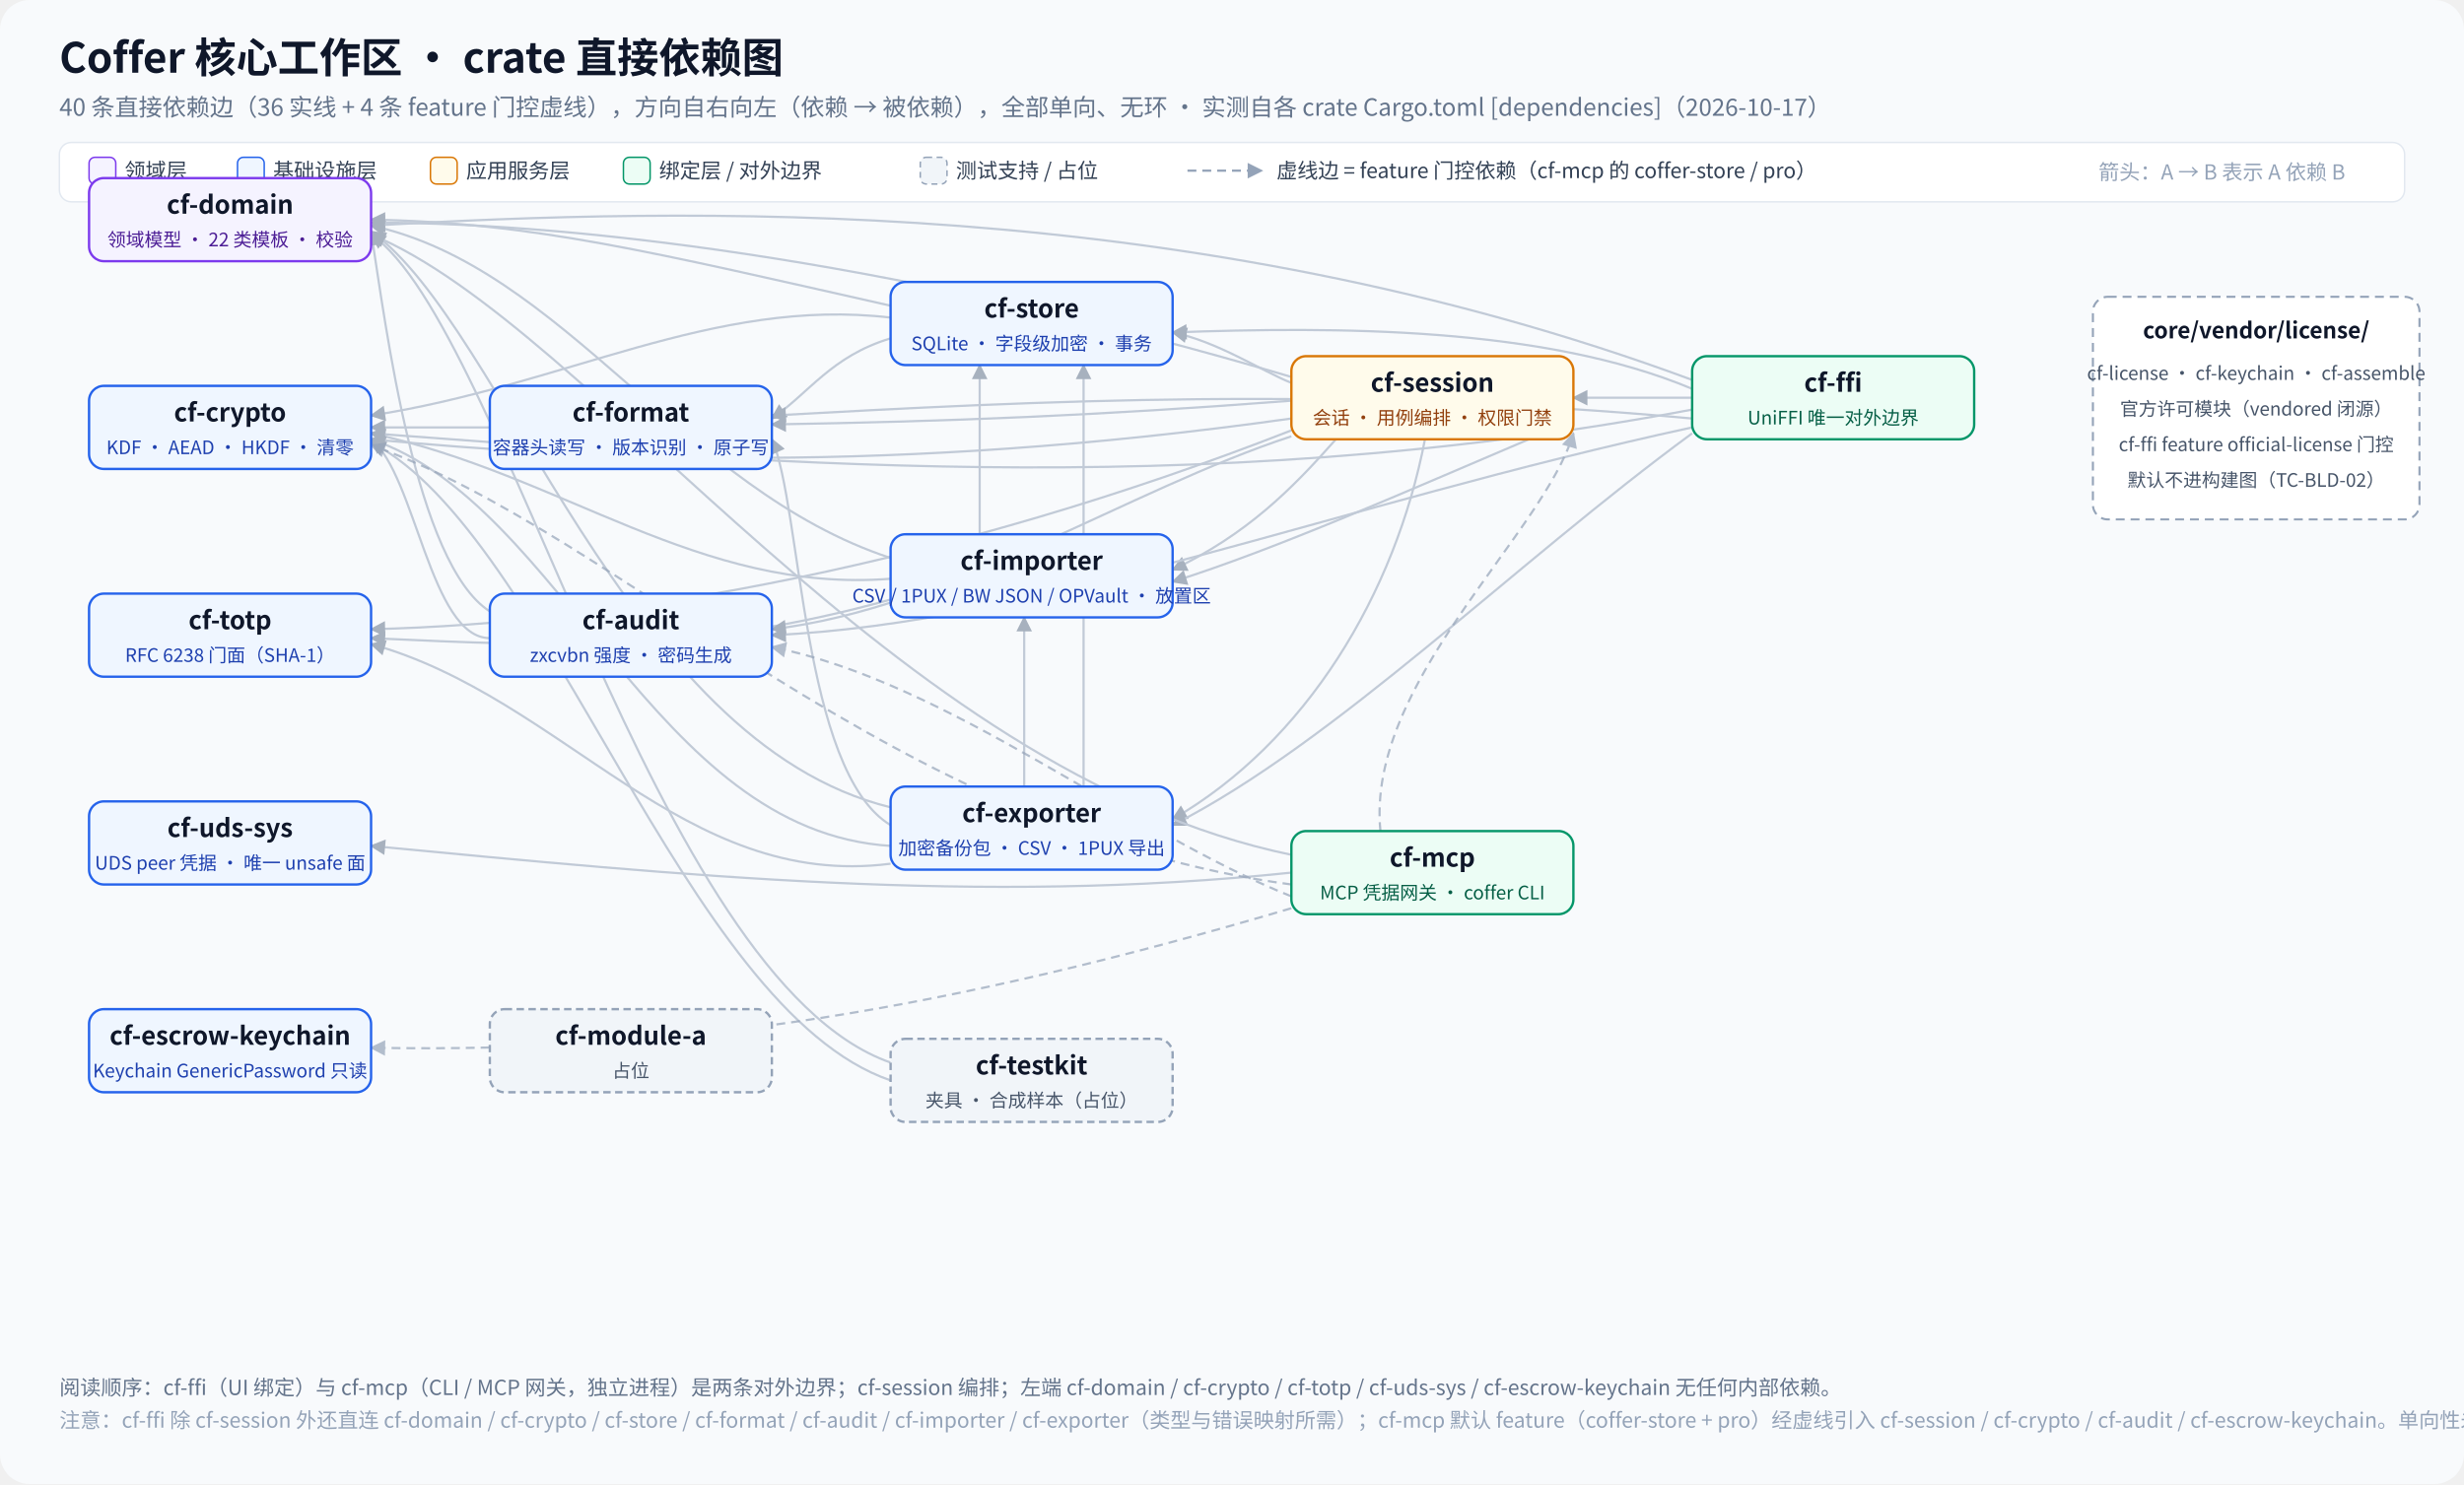
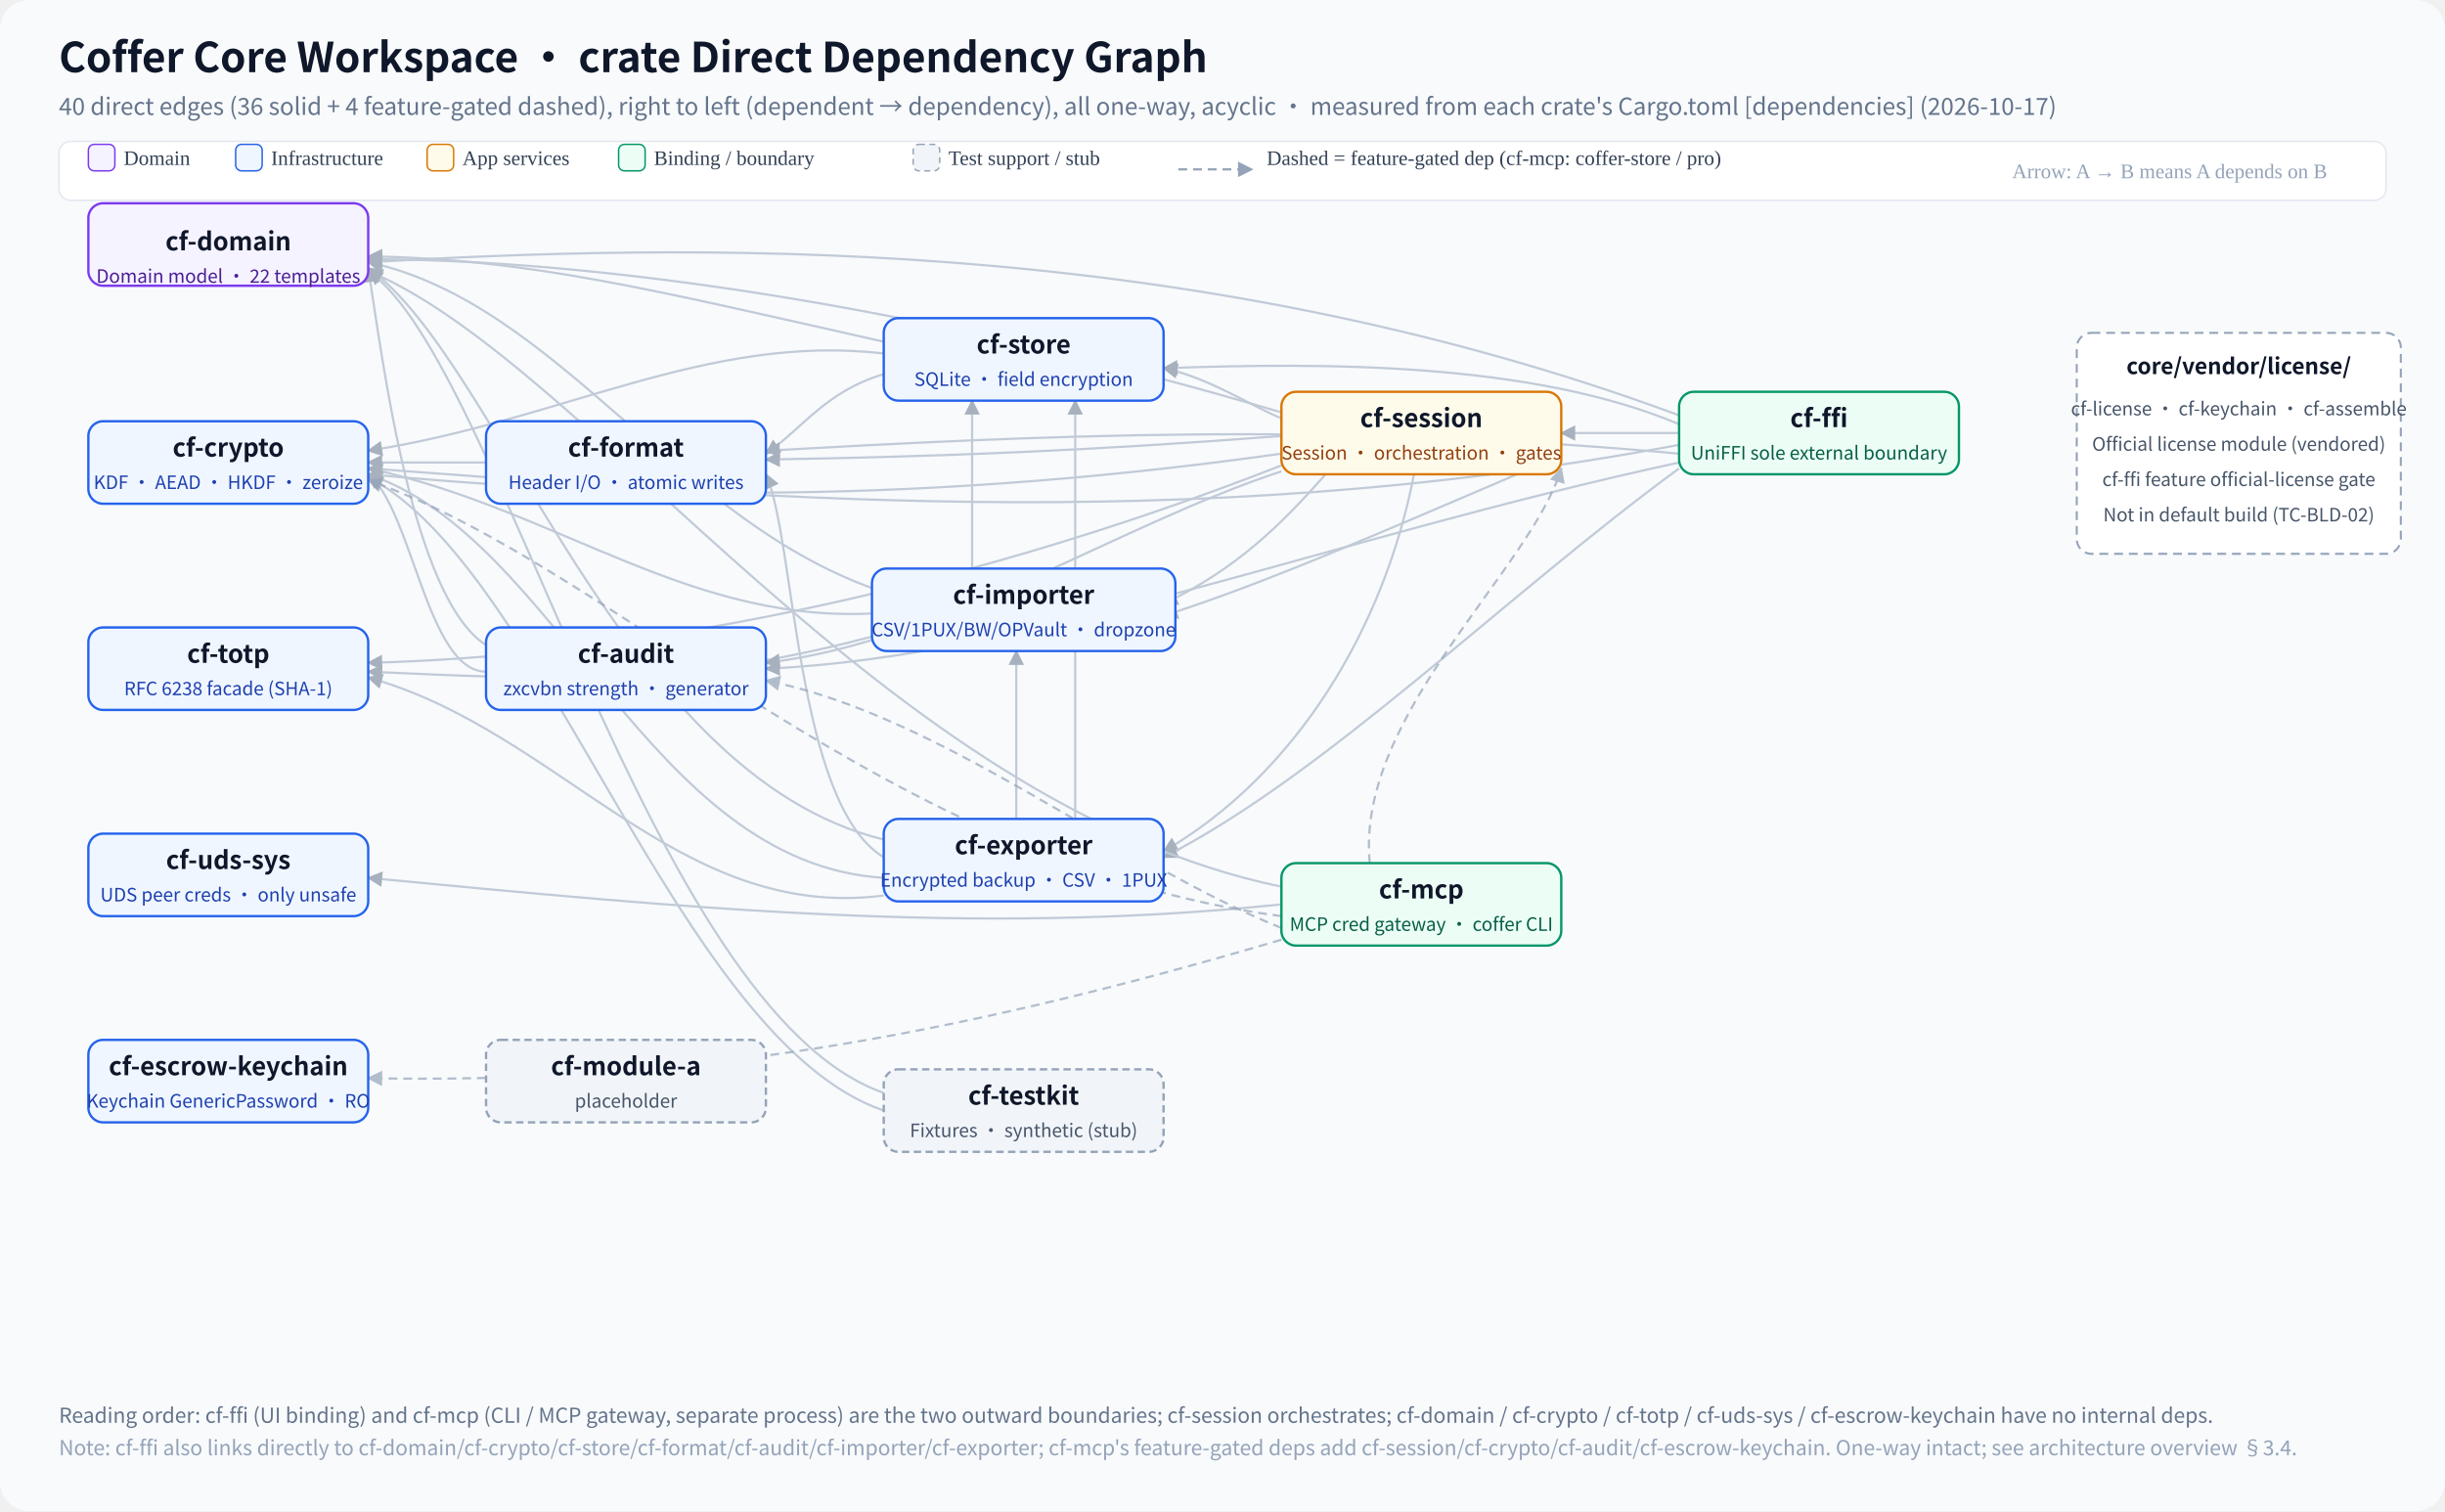
- <svg xmlns="http://www.w3.org/2000/svg" width="1660" height="1000" viewBox="0 0 1660 1000" role="img" aria-labelledby="title desc">
+ <svg xmlns="http://www.w3.org/2000/svg" width="1660" height="1026" viewBox="0 0 1660 1026" role="img" aria-labelledby="title desc">
  <defs>
    <marker id="arr" viewBox="0 0 10 10" refX="9" refY="5" markerWidth="7" markerHeight="7" orient="auto-start-reverse">
      <path d="M 0 0 L 10 5 L 0 10 z" fill="#64748b" />
    </marker>
    <marker id="arrd" viewBox="0 0 10 10" refX="9" refY="5" markerWidth="7" markerHeight="7" orient="auto-start-reverse">
      <path d="M 0 0 L 10 5 L 0 10 z" fill="#94a3b8" />
    </marker>
  </defs>
-   <rect width="1660" height="1000" rx="20" fill="#f8fafc" />
+   <rect width="1660" height="1026" rx="20" fill="#f8fafc" />
  <g font-family="-apple-system, BlinkMacSystemFont, 'Segoe UI', 'PingFang SC', 'Microsoft YaHei', 'Noto Sans CJK SC', sans-serif">
-     <text x="40" y="49" font-size="28" fill="#0f172a" font-weight="700">Coffer 核心工作区 · crate 直接依赖图</text>
-     <text x="40" y="78" font-size="16" fill="#64748b">40 条直接依赖边（36 实线 + 4 条 feature 门控虚线），方向自右向左（依赖 → 被依赖），全部单向、无环 · 实测自各 crate Cargo.toml [dependencies]（2026-10-17）</text>
-     <rect x="40" y="96" width="1580" height="40" rx="8" fill="#ffffff" stroke="#e2e8f0" />
-     <rect x="60" y="106" width="18" height="18" rx="4" fill="#f5f3ff" stroke="#7c3aed" />
-     <text x="84" y="120" font-size="14" fill="#334155">领域层</text>
-     <rect x="160" y="106" width="18" height="18" rx="4" fill="#eff6ff" stroke="#2563eb" />
-     <text x="184" y="120" font-size="14" fill="#334155">基础设施层</text>
-     <rect x="290" y="106" width="18" height="18" rx="4" fill="#fffbeb" stroke="#d97706" />
-     <text x="314" y="120" font-size="14" fill="#334155">应用服务层</text>
-     <rect x="420" y="106" width="18" height="18" rx="4" fill="#ecfdf5" stroke="#059669" />
-     <text x="444" y="120" font-size="14" fill="#334155">绑定层 / 对外边界</text>
-     <rect x="620" y="106" width="18" height="18" rx="4" fill="#f1f5f9" stroke="#94a3b8" stroke-dasharray="4 3" />
-     <text x="644" y="120" font-size="14" fill="#334155">测试支持 / 占位</text>
-     <line x1="800" y1="115" x2="850" y2="115" stroke="#94a3b8" stroke-width="1.5" stroke-dasharray="6 4" marker-end="url(#arrd)" />
-     <text x="860" y="120" font-size="14" fill="#334155">虚线边 = feature 门控依赖（cf-mcp 的 coffer-store / pro）</text>
-     <text x="1580" y="121" font-size="14" fill="#94a3b8" text-anchor="end">箭头：A → B 表示 A 依赖 B</text>
-     <g fill="none" stroke="#94a3b8" stroke-width="1.5" opacity="0.55" marker-end="url(#arr)">
-       <path d="M 330 288 L 250 288" />
-       <path d="M 600 214 C 480 200, 380 260, 250 280" />
-       <path d="M 600 228 C 560 240, 545 265, 520 282" />
-       <path d="M 600 206 C 440 170, 360 150, 250 148" />
-       <path d="M 330 412 C 280 380, 260 220, 250 156" />
-       <path d="M 330 430 C 290 430, 280 320, 250 296" />
-       <path d="M 600 376 C 460 330, 380 180, 250 152" />
-       <path d="M 600 390 C 470 400, 380 320, 250 292" />
-       <path d="M 660 360 L 660 246" />
-       <path d="M 600 404 C 470 440, 380 436, 250 430" />
-       <path d="M 600 544 C 420 500, 340 220, 250 156" />
-       <path d="M 600 556 C 540 520, 540 340, 520 296" />
-       <path d="M 600 570 C 440 560, 380 340, 250 296" />
-       <path d="M 730 530 L 730 246" />
-       <path d="M 690 530 L 690 416" />
-       <path d="M 600 582 C 460 600, 380 470, 250 434" />
-       <path d="M 870 254 C 620 180, 400 150, 250 150" />
-       <path d="M 870 258 C 850 250, 820 230, 790 224" />
-       <path d="M 870 270 C 740 280, 640 284, 520 286" />
-       <path d="M 870 282 C 600 320, 400 310, 250 296" />
-       <path d="M 870 290 C 640 380, 420 420, 250 424" />
-       <path d="M 870 294 C 760 330, 640 410, 520 424" />
-       <path d="M 900 296 C 870 330, 840 360, 790 384" />
-       <path d="M 960 296 C 940 400, 880 500, 790 552" />
-       <path d="M 1140 268 L 1060 268" />
-       <path d="M 1140 256 C 800 130, 460 140, 250 152" />
-       <path d="M 1140 276 C 800 340, 500 310, 250 292" />
-       <path d="M 1140 262 C 1040 220, 900 220, 790 224" />
-       <path d="M 1140 282 C 900 260, 700 270, 520 280" />
-       <path d="M 1140 288 C 900 340, 700 420, 520 428" />
-       <path d="M 1030 296 C 950 330, 860 370, 790 392" />
-       <path d="M 1140 292 C 1020 380, 900 500, 790 556" />
-       <path d="M 600 716 C 440 660, 340 220, 250 158" />
-       <path d="M 600 728 C 460 680, 370 360, 250 298" />
-       <path d="M 870 576 C 600 520, 400 220, 250 158" />
-       <path d="M 870 588 C 660 610, 460 590, 250 570" />
+     <text x="40" y="49" font-size="28" fill="#0f172a" font-weight="700">Coffer Core Workspace · crate Direct Dependency Graph</text>
+     <text x="40" y="78" font-size="16" fill="#64748b">40 direct edges (36 solid + 4 feature-gated dashed), right to left (dependent → dependency), all one-way, acyclic · measured from each crate's Cargo.toml [dependencies] (2026-10-17)</text>
+     <g transform="translate(0,26)">
+       <g fill="none" stroke="#94a3b8" stroke-width="1.5" opacity="0.55" marker-end="url(#arr)">
+         <path d="M 330 288 L 250 288" />
+         <path d="M 600 214 C 480 200, 380 260, 250 280" />
+         <path d="M 600 228 C 560 240, 545 265, 520 282" />
+         <path d="M 600 206 C 440 170, 360 150, 250 148" />
+         <path d="M 330 412 C 280 380, 260 220, 250 156" />
+         <path d="M 330 430 C 290 430, 280 320, 250 296" />
+         <path d="M 600 376 C 460 330, 380 180, 250 152" />
+         <path d="M 600 390 C 470 400, 380 320, 250 292" />
+         <path d="M 660 360 L 660 246" />
+         <path d="M 600 404 C 470 440, 380 436, 250 430" />
+         <path d="M 600 544 C 420 500, 340 220, 250 156" />
+         <path d="M 600 556 C 540 520, 540 340, 520 296" />
+         <path d="M 600 570 C 440 560, 380 340, 250 296" />
+         <path d="M 730 530 L 730 246" />
+         <path d="M 690 530 L 690 416" />
+         <path d="M 600 582 C 460 600, 380 470, 250 434" />
+         <path d="M 870 254 C 620 180, 400 150, 250 150" />
+         <path d="M 870 258 C 850 250, 820 230, 790 224" />
+         <path d="M 870 270 C 740 280, 640 284, 520 286" />
+         <path d="M 870 282 C 600 320, 400 310, 250 296" />
+         <path d="M 870 290 C 640 380, 420 420, 250 424" />
+         <path d="M 870 294 C 760 330, 640 410, 520 424" />
+         <path d="M 900 296 C 870 330, 840 360, 790 384" />
+         <path d="M 960 296 C 940 400, 880 500, 790 552" />
+         <path d="M 1140 268 L 1060 268" />
+         <path d="M 1140 256 C 800 130, 460 140, 250 152" />
+         <path d="M 1140 276 C 800 340, 500 310, 250 292" />
+         <path d="M 1140 262 C 1040 220, 900 220, 790 224" />
+         <path d="M 1140 282 C 900 260, 700 270, 520 280" />
+         <path d="M 1140 288 C 900 340, 700 420, 520 428" />
+         <path d="M 1030 296 C 950 330, 860 370, 790 392" />
+         <path d="M 1140 292 C 1020 380, 900 500, 790 556" />
+         <path d="M 600 716 C 440 660, 340 220, 250 158" />
+         <path d="M 600 728 C 460 680, 370 360, 250 298" />
+         <path d="M 870 576 C 600 520, 400 220, 250 158" />
+         <path d="M 870 588 C 660 610, 460 590, 250 570" />
+       </g>
+       <g fill="none" stroke="#94a3b8" stroke-width="1.5" stroke-dasharray="6 4" opacity="0.7" marker-end="url(#arrd)">
+         <path d="M 930 560 C 920 460, 1040 360, 1060 292" />
+         <path d="M 870 596 C 600 560, 420 360, 250 300" />
+         <path d="M 870 604 C 760 560, 640 460, 520 436" />
+         <path d="M 870 612 C 640 680, 460 710, 250 706" />
+       </g>
+       <g>
+         <rect x="60" y="112" width="190" height="56" rx="10" fill="#f5f3ff" stroke="#7c3aed" stroke-width="1.6" />
+         <text x="155" y="144" font-size="17" fill="#0f172a" font-weight="700" text-anchor="middle">cf-domain</text>
+         <text x="155" y="166" font-size="12.5" fill="#4c1d95" text-anchor="middle">Domain model · 22 templates</text>
+       </g>
+       <g>
+         <rect x="60" y="260" width="190" height="56" rx="10" fill="#eff6ff" stroke="#2563eb" stroke-width="1.6" />
+         <text x="155" y="284" font-size="17" fill="#0f172a" font-weight="700" text-anchor="middle">cf-crypto</text>
+         <text x="155" y="306" font-size="12.5" fill="#1e40af" text-anchor="middle">KDF · AEAD · HKDF · zeroize</text>
+       </g>
+       <g>
+         <rect x="60" y="400" width="190" height="56" rx="10" fill="#eff6ff" stroke="#2563eb" stroke-width="1.6" />
+         <text x="155" y="424" font-size="17" fill="#0f172a" font-weight="700" text-anchor="middle">cf-totp</text>
+         <text x="155" y="446" font-size="12.5" fill="#1e40af" text-anchor="middle">RFC 6238 facade (SHA-1)</text>
+       </g>
+       <g>
+         <rect x="60" y="540" width="190" height="56" rx="10" fill="#eff6ff" stroke="#2563eb" stroke-width="1.6" />
+         <text x="155" y="564" font-size="17" fill="#0f172a" font-weight="700" text-anchor="middle">cf-uds-sys</text>
+         <text x="155" y="586" font-size="12.5" fill="#1e40af" text-anchor="middle">UDS peer creds · only unsafe</text>
+       </g>
+       <g>
+         <rect x="60" y="680" width="190" height="56" rx="10" fill="#eff6ff" stroke="#2563eb" stroke-width="1.6" />
+         <text x="155" y="704" font-size="17" fill="#0f172a" font-weight="700" text-anchor="middle">cf-escrow-keychain</text>
+         <text x="155" y="726" font-size="12.5" fill="#1e40af" text-anchor="middle">Keychain GenericPassword · RO</text>
+       </g>
+       <g>
+         <rect x="330" y="260" width="190" height="56" rx="10" fill="#eff6ff" stroke="#2563eb" stroke-width="1.6" />
+         <text x="425" y="284" font-size="17" fill="#0f172a" font-weight="700" text-anchor="middle">cf-format</text>
+         <text x="425" y="306" font-size="12.5" fill="#1e40af" text-anchor="middle">Header I/O · atomic writes</text>
+       </g>
+       <g>
+         <rect x="330" y="400" width="190" height="56" rx="10" fill="#eff6ff" stroke="#2563eb" stroke-width="1.6" />
+         <text x="425" y="424" font-size="17" fill="#0f172a" font-weight="700" text-anchor="middle">cf-audit</text>
+         <text x="425" y="446" font-size="12.5" fill="#1e40af" text-anchor="middle">zxcvbn strength · generator</text>
+       </g>
+       <g>
+         <rect x="330" y="680" width="190" height="56" rx="10" fill="#f1f5f9" stroke="#94a3b8" stroke-width="1.6" stroke-dasharray="5 3" />
+         <text x="425" y="704" font-size="17" fill="#0f172a" font-weight="700" text-anchor="middle">cf-module-a</text>
+         <text x="425" y="726" font-size="12.5" fill="#475569" text-anchor="middle">placeholder</text>
+       </g>
+       <g>
+         <rect x="600" y="190" width="190" height="56" rx="10" fill="#eff6ff" stroke="#2563eb" stroke-width="1.6" />
+         <text x="695" y="214" font-size="17" fill="#0f172a" font-weight="700" text-anchor="middle">cf-store</text>
+         <text x="695" y="236" font-size="12.5" fill="#1e40af" text-anchor="middle">SQLite · field encryption</text>
+       </g>
+       <g>
+         <rect x="592" y="360" width="206" height="56" rx="10" fill="#eff6ff" stroke="#2563eb" stroke-width="1.6" />
+         <text x="695" y="384" font-size="17" fill="#0f172a" font-weight="700" text-anchor="middle">cf-importer</text>
+         <text x="695" y="406" font-size="12.5" fill="#1e40af" text-anchor="middle">CSV/1PUX/BW/OPVault · dropzone</text>
+       </g>
+       <g>
+         <rect x="600" y="530" width="190" height="56" rx="10" fill="#eff6ff" stroke="#2563eb" stroke-width="1.6" />
+         <text x="695" y="554" font-size="17" fill="#0f172a" font-weight="700" text-anchor="middle">cf-exporter</text>
+         <text x="695" y="576" font-size="12.5" fill="#1e40af" text-anchor="middle">Encrypted backup · CSV · 1PUX</text>
+       </g>
+       <g>
+         <rect x="600" y="700" width="190" height="56" rx="10" fill="#f1f5f9" stroke="#94a3b8" stroke-width="1.6" stroke-dasharray="5 3" />
+         <text x="695" y="724" font-size="17" fill="#0f172a" font-weight="700" text-anchor="middle">cf-testkit</text>
+         <text x="695" y="746" font-size="12.5" fill="#475569" text-anchor="middle">Fixtures · synthetic (stub)</text>
+       </g>
+       <g>
+         <rect x="870" y="240" width="190" height="56" rx="10" fill="#fffbeb" stroke="#d97706" stroke-width="1.6" />
+         <text x="965" y="264" font-size="17" fill="#0f172a" font-weight="700" text-anchor="middle">cf-session</text>
+         <text x="965" y="286" font-size="12.5" fill="#92400e" text-anchor="middle">Session · orchestration · gates</text>
+       </g>
+       <g>
+         <rect x="1140" y="240" width="190" height="56" rx="10" fill="#ecfdf5" stroke="#059669" stroke-width="1.6" />
+         <text x="1235" y="264" font-size="17" fill="#0f172a" font-weight="700" text-anchor="middle">cf-ffi</text>
+         <text x="1235" y="286" font-size="12.5" fill="#065f46" text-anchor="middle">UniFFI sole external boundary</text>
+       </g>
+       <g>
+         <rect x="870" y="560" width="190" height="56" rx="10" fill="#ecfdf5" stroke="#059669" stroke-width="1.6" />
+         <text x="965" y="584" font-size="17" fill="#0f172a" font-weight="700" text-anchor="middle">cf-mcp</text>
+         <text x="965" y="606" font-size="12.5" fill="#065f46" text-anchor="middle">MCP cred gateway · coffer CLI</text>
+       </g>
+       <g>
+         <rect x="1410" y="200" width="220" height="150" rx="10" fill="#ffffff" stroke="#94a3b8" stroke-width="1.4" stroke-dasharray="6 4" />
+         <text x="1520" y="228" font-size="15" fill="#0f172a" font-weight="700" text-anchor="middle">core/vendor/license/</text>
+         <text x="1520" y="256" font-size="12.5" fill="#475569" text-anchor="middle">cf-license · cf-keychain · cf-assemble</text>
+         <text x="1520" y="280" font-size="12.5" fill="#475569" text-anchor="middle">Official license module (vendored)</text>
+         <text x="1520" y="304" font-size="12.5" fill="#475569" text-anchor="middle">cf-ffi feature official-license gate</text>
+         <text x="1520" y="328" font-size="12.5" fill="#475569" text-anchor="middle">Not in default build (TC-BLD-02)</text>
+       </g>
+       <text x="40" y="940" font-size="14" fill="#64748b">Reading order: cf-ffi (UI binding) and cf-mcp (CLI / MCP gateway, separate process) are the two outward boundaries; cf-session orchestrates; cf-domain / cf-crypto / cf-totp / cf-uds-sys / cf-escrow-keychain have no internal deps.</text>
+       <text x="40" y="962" font-size="14" fill="#94a3b8">Note: cf-ffi also links directly to cf-domain/cf-crypto/cf-store/cf-format/cf-audit/cf-importer/cf-exporter; cf-mcp's feature-gated deps add cf-session/cf-crypto/cf-audit/cf-escrow-keychain. One-way intact; see architecture overview §3.4.</text>
    </g>
-     <g fill="none" stroke="#94a3b8" stroke-width="1.5" stroke-dasharray="6 4" opacity="0.7" marker-end="url(#arrd)">
-       <path d="M 930 560 C 920 460, 1040 360, 1060 292" />
-       <path d="M 870 596 C 600 560, 420 360, 250 300" />
-       <path d="M 870 604 C 760 560, 640 460, 520 436" />
-       <path d="M 870 612 C 640 680, 460 710, 250 706" />
-     </g>
-     <g>
-       <rect x="60" y="120" width="190" height="56" rx="10" fill="#f5f3ff" stroke="#7c3aed" stroke-width="1.6" />
-       <text x="155" y="144" font-size="17" fill="#0f172a" font-weight="700" text-anchor="middle">cf-domain</text>
-       <text x="155" y="166" font-size="12.5" fill="#4c1d95" text-anchor="middle">领域模型 · 22 类模板 · 校验</text>
-     </g>
-     <g>
-       <rect x="60" y="260" width="190" height="56" rx="10" fill="#eff6ff" stroke="#2563eb" stroke-width="1.6" />
-       <text x="155" y="284" font-size="17" fill="#0f172a" font-weight="700" text-anchor="middle">cf-crypto</text>
-       <text x="155" y="306" font-size="12.5" fill="#1e40af" text-anchor="middle">KDF · AEAD · HKDF · 清零</text>
-     </g>
-     <g>
-       <rect x="60" y="400" width="190" height="56" rx="10" fill="#eff6ff" stroke="#2563eb" stroke-width="1.6" />
-       <text x="155" y="424" font-size="17" fill="#0f172a" font-weight="700" text-anchor="middle">cf-totp</text>
-       <text x="155" y="446" font-size="12.5" fill="#1e40af" text-anchor="middle">RFC 6238 门面（SHA-1）</text>
-     </g>
-     <g>
-       <rect x="60" y="540" width="190" height="56" rx="10" fill="#eff6ff" stroke="#2563eb" stroke-width="1.6" />
-       <text x="155" y="564" font-size="17" fill="#0f172a" font-weight="700" text-anchor="middle">cf-uds-sys</text>
-       <text x="155" y="586" font-size="12.5" fill="#1e40af" text-anchor="middle">UDS peer 凭据 · 唯一 unsafe 面</text>
-     </g>
-     <g>
-       <rect x="60" y="680" width="190" height="56" rx="10" fill="#eff6ff" stroke="#2563eb" stroke-width="1.6" />
-       <text x="155" y="704" font-size="17" fill="#0f172a" font-weight="700" text-anchor="middle">cf-escrow-keychain</text>
-       <text x="155" y="726" font-size="12.5" fill="#1e40af" text-anchor="middle">Keychain GenericPassword 只读</text>
-     </g>
-     <g>
-       <rect x="330" y="260" width="190" height="56" rx="10" fill="#eff6ff" stroke="#2563eb" stroke-width="1.6" />
-       <text x="425" y="284" font-size="17" fill="#0f172a" font-weight="700" text-anchor="middle">cf-format</text>
-       <text x="425" y="306" font-size="12.5" fill="#1e40af" text-anchor="middle">容器头读写 · 版本识别 · 原子写</text>
-     </g>
-     <g>
-       <rect x="330" y="400" width="190" height="56" rx="10" fill="#eff6ff" stroke="#2563eb" stroke-width="1.6" />
-       <text x="425" y="424" font-size="17" fill="#0f172a" font-weight="700" text-anchor="middle">cf-audit</text>
-       <text x="425" y="446" font-size="12.5" fill="#1e40af" text-anchor="middle">zxcvbn 强度 · 密码生成</text>
-     </g>
-     <g>
-       <rect x="330" y="680" width="190" height="56" rx="10" fill="#f1f5f9" stroke="#94a3b8" stroke-width="1.6" stroke-dasharray="5 3" />
-       <text x="425" y="704" font-size="17" fill="#0f172a" font-weight="700" text-anchor="middle">cf-module-a</text>
-       <text x="425" y="726" font-size="12.5" fill="#475569" text-anchor="middle">占位</text>
-     </g>
-     <g>
-       <rect x="600" y="190" width="190" height="56" rx="10" fill="#eff6ff" stroke="#2563eb" stroke-width="1.6" />
-       <text x="695" y="214" font-size="17" fill="#0f172a" font-weight="700" text-anchor="middle">cf-store</text>
-       <text x="695" y="236" font-size="12.5" fill="#1e40af" text-anchor="middle">SQLite · 字段级加密 · 事务</text>
-     </g>
-     <g>
-       <rect x="600" y="360" width="190" height="56" rx="10" fill="#eff6ff" stroke="#2563eb" stroke-width="1.6" />
-       <text x="695" y="384" font-size="17" fill="#0f172a" font-weight="700" text-anchor="middle">cf-importer</text>
-       <text x="695" y="406" font-size="12.5" fill="#1e40af" text-anchor="middle">CSV / 1PUX / BW JSON / OPVault · 放置区</text>
-     </g>
-     <g>
-       <rect x="600" y="530" width="190" height="56" rx="10" fill="#eff6ff" stroke="#2563eb" stroke-width="1.6" />
-       <text x="695" y="554" font-size="17" fill="#0f172a" font-weight="700" text-anchor="middle">cf-exporter</text>
-       <text x="695" y="576" font-size="12.5" fill="#1e40af" text-anchor="middle">加密备份包 · CSV · 1PUX 导出</text>
-     </g>
-     <g>
-       <rect x="600" y="700" width="190" height="56" rx="10" fill="#f1f5f9" stroke="#94a3b8" stroke-width="1.6" stroke-dasharray="5 3" />
-       <text x="695" y="724" font-size="17" fill="#0f172a" font-weight="700" text-anchor="middle">cf-testkit</text>
-       <text x="695" y="746" font-size="12.5" fill="#475569" text-anchor="middle">夹具 · 合成样本（占位）</text>
-     </g>
-     <g>
-       <rect x="870" y="240" width="190" height="56" rx="10" fill="#fffbeb" stroke="#d97706" stroke-width="1.6" />
-       <text x="965" y="264" font-size="17" fill="#0f172a" font-weight="700" text-anchor="middle">cf-session</text>
-       <text x="965" y="286" font-size="12.5" fill="#92400e" text-anchor="middle">会话 · 用例编排 · 权限门禁</text>
-     </g>
-     <g>
-       <rect x="1140" y="240" width="190" height="56" rx="10" fill="#ecfdf5" stroke="#059669" stroke-width="1.6" />
-       <text x="1235" y="264" font-size="17" fill="#0f172a" font-weight="700" text-anchor="middle">cf-ffi</text>
-       <text x="1235" y="286" font-size="12.5" fill="#065f46" text-anchor="middle">UniFFI 唯一对外边界</text>
-     </g>
-     <g>
-       <rect x="870" y="560" width="190" height="56" rx="10" fill="#ecfdf5" stroke="#059669" stroke-width="1.6" />
-       <text x="965" y="584" font-size="17" fill="#0f172a" font-weight="700" text-anchor="middle">cf-mcp</text>
-       <text x="965" y="606" font-size="12.5" fill="#065f46" text-anchor="middle">MCP 凭据网关 · coffer CLI</text>
-     </g>
-     <g>
-       <rect x="1410" y="200" width="220" height="150" rx="10" fill="#ffffff" stroke="#94a3b8" stroke-width="1.4" stroke-dasharray="6 4" />
-       <text x="1520" y="228" font-size="15" fill="#0f172a" font-weight="700" text-anchor="middle">core/vendor/license/</text>
-       <text x="1520" y="256" font-size="12.5" fill="#475569" text-anchor="middle">cf-license · cf-keychain · cf-assemble</text>
-       <text x="1520" y="280" font-size="12.5" fill="#475569" text-anchor="middle">官方许可模块（vendored 闭源）</text>
-       <text x="1520" y="304" font-size="12.5" fill="#475569" text-anchor="middle">cf-ffi feature official-license 门控</text>
-       <text x="1520" y="328" font-size="12.5" fill="#475569" text-anchor="middle">默认不进构建图（TC-BLD-02）</text>
-     </g>
-     <text x="40" y="940" font-size="14" fill="#64748b">阅读顺序：cf-ffi（UI 绑定）与 cf-mcp（CLI / MCP 网关，独立进程）是两条对外边界；cf-session 编排；左端 cf-domain / cf-crypto / cf-totp / cf-uds-sys / cf-escrow-keychain 无任何内部依赖。</text>
-     <text x="40" y="962" font-size="14" fill="#94a3b8">注意：cf-ffi 除 cf-session 外还直连 cf-domain / cf-crypto / cf-store / cf-format / cf-audit / cf-importer / cf-exporter（类型与错误映射所需）；cf-mcp 默认 feature（coffer-store + pro）经虚线引入 cf-session / cf-crypto / cf-audit / cf-escrow-keychain。单向性未破坏，出入详见 docs/01-需求与架构/06-架构总览与模块设计.md §3.4。</text>
  </g>
+   <rect x="40" y="96" width="1580" height="40" rx="8" fill="#ffffff" stroke="#e2e8f0" />
+   <rect x="60" y="98" width="18" height="18" rx="4" fill="#f5f3ff" stroke="#7c3aed" />
+   <text x="84" y="112" font-size="14" fill="#334155">Domain</text>
+   <rect x="160" y="98" width="18" height="18" rx="4" fill="#eff6ff" stroke="#2563eb" />
+   <text x="184" y="112" font-size="14" fill="#334155">Infrastructure</text>
+   <rect x="290" y="98" width="18" height="18" rx="4" fill="#fffbeb" stroke="#d97706" />
+   <text x="314" y="112" font-size="14" fill="#334155">App services</text>
+   <rect x="420" y="98" width="18" height="18" rx="4" fill="#ecfdf5" stroke="#059669" />
+   <text x="444" y="112" font-size="14" fill="#334155">Binding / boundary</text>
+   <rect x="620" y="98" width="18" height="18" rx="4" fill="#f1f5f9" stroke="#94a3b8" stroke-dasharray="4 3" />
+   <text x="644" y="112" font-size="14" fill="#334155">Test support / stub</text>
+   <line x1="800" y1="115" x2="850" y2="115" stroke="#94a3b8" stroke-width="1.5" stroke-dasharray="6 4" marker-end="url(#arrd)" />
+   <text x="860" y="112" font-size="14" fill="#334155">Dashed = feature-gated dep (cf-mcp: coffer-store / pro)</text>
+   <text x="1580" y="121" font-size="14" fill="#94a3b8" text-anchor="end">Arrow: A → B means A depends on B</text>
</svg>
